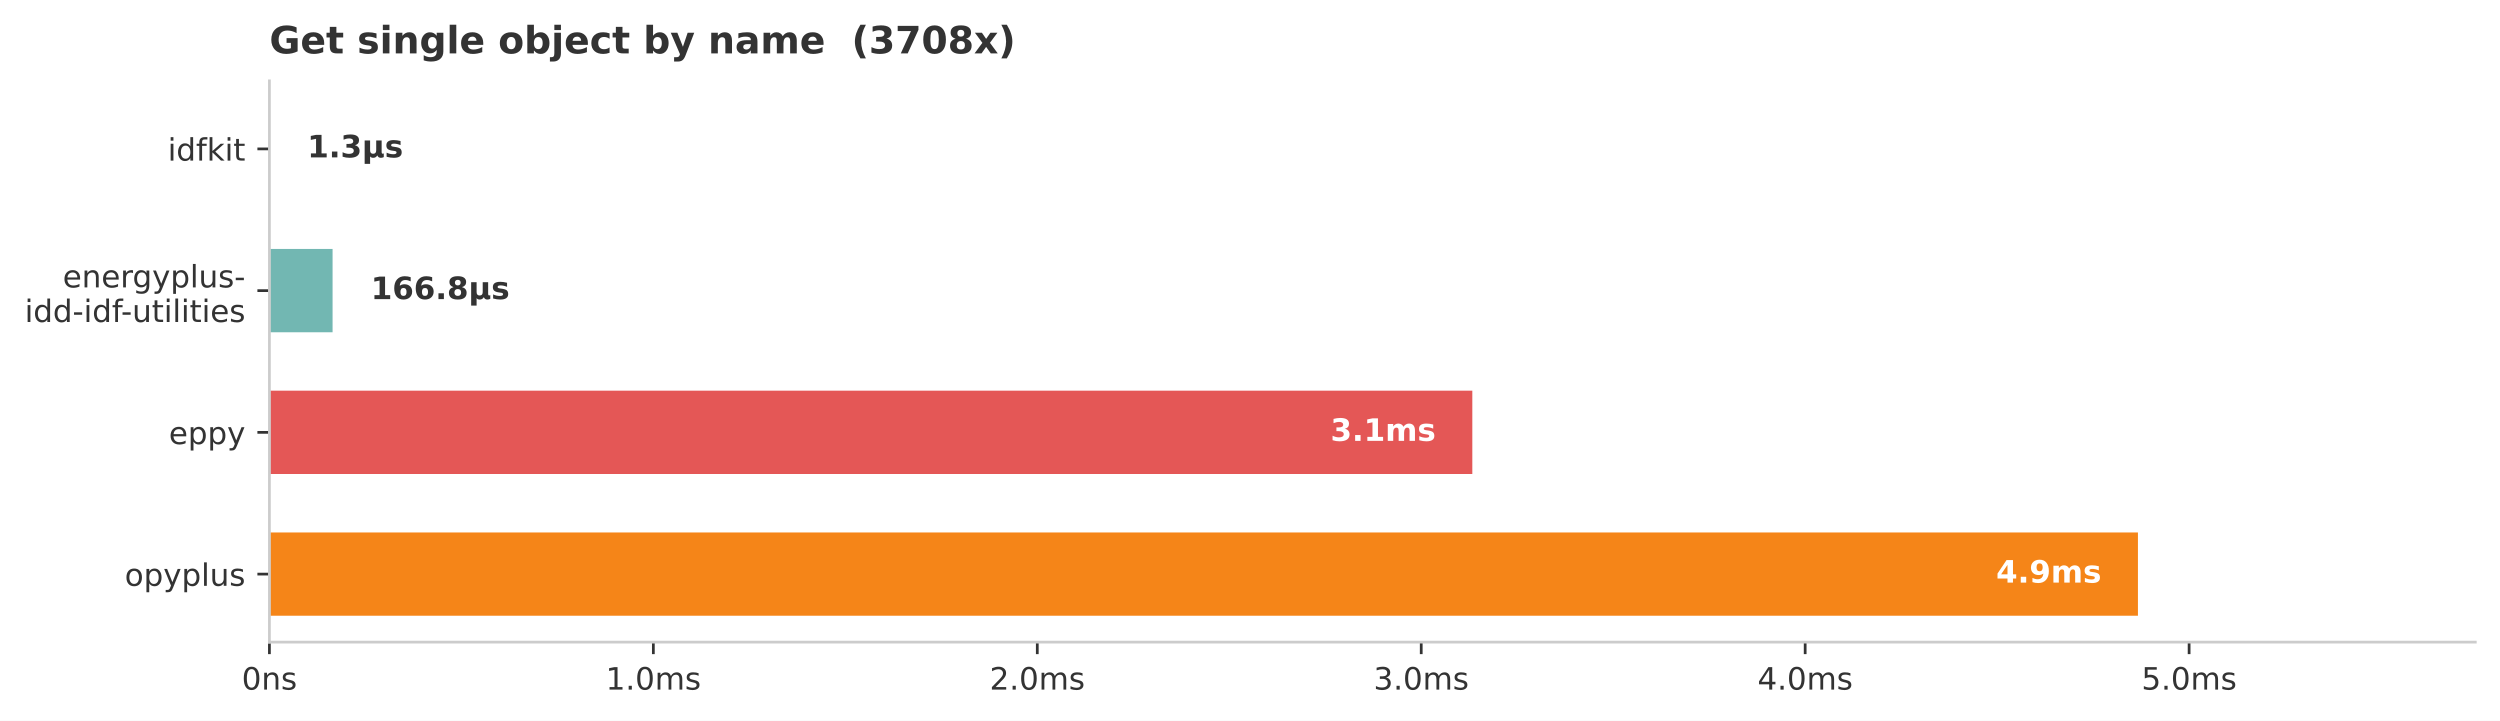
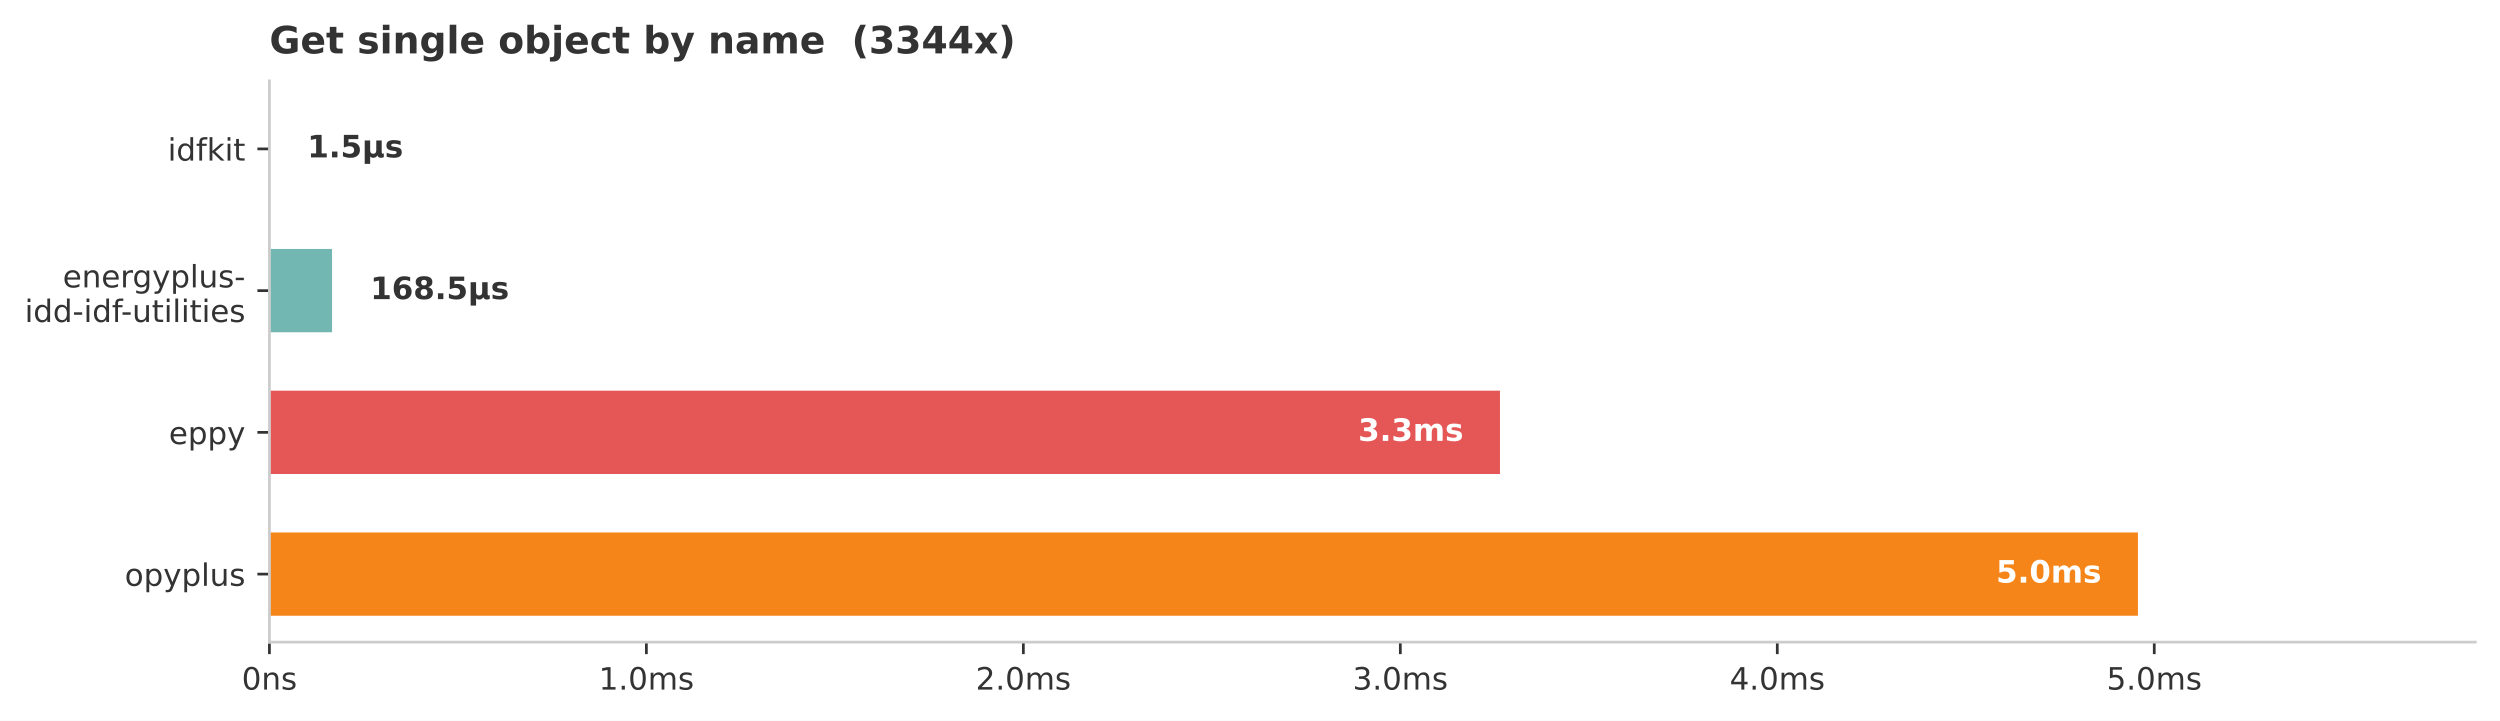
<svg xmlns="http://www.w3.org/2000/svg" xmlns:xlink="http://www.w3.org/1999/xlink" width="728.4pt" height="210pt" viewBox="0 0 728.4 210" version="1.1">
  <defs>
    <style type="text/css">*{stroke-linejoin: round; stroke-linecap: butt}</style>
  </defs>
  <g id="figure_1">
    <g id="patch_1">
      <path d="M 0 210 L 728.4 210 L 728.4 -0 L 0 -0 z " style="fill: #ffffff" />
    </g>
    <g id="axes_1">
      <g id="patch_2">
        <path d="M 78.497 187.089 L 721.2 187.089 L 721.2 23.558 L 78.497 23.558 z " style="fill: #ffffff" />
      </g>
      <g id="patch_3">
-         <path d="M 78.497 30.992 L 78.643 30.992 L 78.643 55.769 L 78.497 55.769 z " clip-path="url(#p6bf62dc56f)" style="fill: #4c78a8; stroke: #ffffff; stroke-width: 0.5; stroke-linejoin: miter" />
+         <path d="M 78.497 30.992 L 78.659 30.992 L 78.659 55.769 L 78.497 55.769 z " clip-path="url(#p25263b9685)" style="fill: #4c78a8; stroke: #ffffff; stroke-width: 0.5; stroke-linejoin: miter" />
      </g>
      <g id="patch_4">
-         <path d="M 78.497 72.287 L 97.15 72.287 L 97.15 97.065 L 78.497 97.065 z " clip-path="url(#p6bf62dc56f)" style="fill: #72b7b2; stroke: #ffffff; stroke-width: 0.5; stroke-linejoin: miter" />
+         <path d="M 78.497 72.287 L 96.998 72.287 L 96.998 97.065 L 78.497 97.065 z " clip-path="url(#p25263b9685)" style="fill: #72b7b2; stroke: #ffffff; stroke-width: 0.5; stroke-linejoin: miter" />
      </g>
      <g id="patch_5">
-         <path d="M 78.497 113.583 L 429.224 113.583 L 429.224 138.36 L 78.497 138.36 z " clip-path="url(#p6bf62dc56f)" style="fill: #e45756; stroke: #ffffff; stroke-width: 0.5; stroke-linejoin: miter" />
+         <path d="M 78.497 113.583 L 437.286 113.583 L 437.286 138.36 L 78.497 138.36 z " clip-path="url(#p25263b9685)" style="fill: #e45756; stroke: #ffffff; stroke-width: 0.5; stroke-linejoin: miter" />
      </g>
      <g id="patch_6">
-         <path d="M 78.497 154.879 L 623.16 154.879 L 623.16 179.656 L 78.497 179.656 z " clip-path="url(#p6bf62dc56f)" style="fill: #f58518; stroke: #ffffff; stroke-width: 0.5; stroke-linejoin: miter" />
+         <path d="M 78.497 154.879 L 623.16 154.879 L 623.16 179.656 L 78.497 179.656 z " clip-path="url(#p25263b9685)" style="fill: #f58518; stroke: #ffffff; stroke-width: 0.5; stroke-linejoin: miter" />
      </g>
      <g id="matplotlib.axis_1">
        <g id="xtick_1">
          <g id="line2d_1">
            <defs>
-               <path id="me1932e61db" d="M 0 0 L 0 3.5 " style="stroke: #333333; stroke-width: 0.8" />
+               <path id="mfba25782dc" d="M 0 0 L 0 3.5 " style="stroke: #333333; stroke-width: 0.8" />
            </defs>
            <g>
-               <use xlink:href="#me1932e61db" x="78.497" y="187.089" style="fill: #333333; stroke: #333333; stroke-width: 0.8" />
+               <use xlink:href="#mfba25782dc" x="78.497" y="187.089" style="fill: #333333; stroke: #333333; stroke-width: 0.8" />
            </g>
          </g>
          <g id="text_1">
            <g style="fill: #333333" transform="translate(70.43734 200.9278) scale(0.09 -0.09)">
              <defs>
                <path id="DejaVuSans-30" d="M 2034 4250 Q 1547 4250 1301 3770 Q 1056 3291 1056 2328 Q 1056 1369 1301 889 Q 1547 409 2034 409 Q 2525 409 2770 889 Q 3016 1369 3016 2328 Q 3016 3291 2770 3770 Q 2525 4250 2034 4250 z M 2034 4750 Q 2819 4750 3233 4129 Q 3647 3509 3647 2328 Q 3647 1150 3233 529 Q 2819 -91 2034 -91 Q 1250 -91 836 529 Q 422 1150 422 2328 Q 422 3509 836 4129 Q 1250 4750 2034 4750 z " transform="scale(0.015625)" />
                <path id="DejaVuSans-6e" d="M 3513 2113 L 3513 0 L 2938 0 L 2938 2094 Q 2938 2591 2744 2837 Q 2550 3084 2163 3084 Q 1697 3084 1428 2787 Q 1159 2491 1159 1978 L 1159 0 L 581 0 L 581 3500 L 1159 3500 L 1159 2956 Q 1366 3272 1645 3428 Q 1925 3584 2291 3584 Q 2894 3584 3203 3211 Q 3513 2838 3513 2113 z " transform="scale(0.015625)" />
                <path id="DejaVuSans-73" d="M 2834 3397 L 2834 2853 Q 2591 2978 2328 3040 Q 2066 3103 1784 3103 Q 1356 3103 1142 2972 Q 928 2841 928 2578 Q 928 2378 1081 2264 Q 1234 2150 1697 2047 L 1894 2003 Q 2506 1872 2764 1633 Q 3022 1394 3022 966 Q 3022 478 2636 193 Q 2250 -91 1575 -91 Q 1294 -91 989 -36 Q 684 19 347 128 L 347 722 Q 666 556 975 473 Q 1284 391 1588 391 Q 1994 391 2212 530 Q 2431 669 2431 922 Q 2431 1156 2273 1281 Q 2116 1406 1581 1522 L 1381 1569 Q 847 1681 609 1914 Q 372 2147 372 2553 Q 372 3047 722 3315 Q 1072 3584 1716 3584 Q 2034 3584 2315 3537 Q 2597 3491 2834 3397 z " transform="scale(0.015625)" />
              </defs>
              <use xlink:href="#DejaVuSans-30" />
              <use xlink:href="#DejaVuSans-6e" transform="translate(63.62305 0)" />
              <use xlink:href="#DejaVuSans-73" transform="translate(127.002 0)" />
            </g>
          </g>
        </g>
        <g id="xtick_2">
          <g id="line2d_2">
            <g>
-               <use xlink:href="#me1932e61db" x="190.361" y="187.089" style="fill: #333333; stroke: #333333; stroke-width: 0.8" />
+               <use xlink:href="#mfba25782dc" x="188.33" y="187.089" style="fill: #333333; stroke: #333333; stroke-width: 0.8" />
            </g>
          </g>
          <g id="text_2">
-             <g style="fill: #333333" transform="translate(176.477 200.9278) scale(0.09 -0.09)">
+             <g style="fill: #333333" transform="translate(174.4464 200.9278) scale(0.09 -0.09)">
              <defs>
                <path id="DejaVuSans-31" d="M 794 531 L 1825 531 L 1825 4091 L 703 3866 L 703 4441 L 1819 4666 L 2450 4666 L 2450 531 L 3481 531 L 3481 0 L 794 0 L 794 531 z " transform="scale(0.015625)" />
                <path id="DejaVuSans-2e" d="M 684 794 L 1344 794 L 1344 0 L 684 0 L 684 794 z " transform="scale(0.015625)" />
                <path id="DejaVuSans-6d" d="M 3328 2828 Q 3544 3216 3844 3400 Q 4144 3584 4550 3584 Q 5097 3584 5394 3201 Q 5691 2819 5691 2113 L 5691 0 L 5113 0 L 5113 2094 Q 5113 2597 4934 2840 Q 4756 3084 4391 3084 Q 3944 3084 3684 2787 Q 3425 2491 3425 1978 L 3425 0 L 2847 0 L 2847 2094 Q 2847 2600 2669 2842 Q 2491 3084 2119 3084 Q 1678 3084 1418 2786 Q 1159 2488 1159 1978 L 1159 0 L 581 0 L 581 3500 L 1159 3500 L 1159 2956 Q 1356 3278 1631 3431 Q 1906 3584 2284 3584 Q 2666 3584 2933 3390 Q 3200 3197 3328 2828 z " transform="scale(0.015625)" />
              </defs>
              <use xlink:href="#DejaVuSans-31" />
              <use xlink:href="#DejaVuSans-2e" transform="translate(63.62305 0)" />
              <use xlink:href="#DejaVuSans-30" transform="translate(95.41016 0)" />
              <use xlink:href="#DejaVuSans-6d" transform="translate(159.0332 0)" />
              <use xlink:href="#DejaVuSans-73" transform="translate(256.4453 0)" />
            </g>
          </g>
        </g>
        <g id="xtick_3">
          <g id="line2d_3">
            <g>
-               <use xlink:href="#me1932e61db" x="302.225" y="187.089" style="fill: #333333; stroke: #333333; stroke-width: 0.8" />
+               <use xlink:href="#mfba25782dc" x="298.164" y="187.089" style="fill: #333333; stroke: #333333; stroke-width: 0.8" />
            </g>
          </g>
          <g id="text_3">
-             <g style="fill: #333333" transform="translate(288.3413 200.9278) scale(0.09 -0.09)">
+             <g style="fill: #333333" transform="translate(284.2801 200.9278) scale(0.09 -0.09)">
              <defs>
                <path id="DejaVuSans-32" d="M 1228 531 L 3431 531 L 3431 0 L 469 0 L 469 531 Q 828 903 1448 1529 Q 2069 2156 2228 2338 Q 2531 2678 2651 2914 Q 2772 3150 2772 3378 Q 2772 3750 2511 3984 Q 2250 4219 1831 4219 Q 1534 4219 1204 4116 Q 875 4013 500 3803 L 500 4441 Q 881 4594 1212 4672 Q 1544 4750 1819 4750 Q 2544 4750 2975 4387 Q 3406 4025 3406 3419 Q 3406 3131 3298 2873 Q 3191 2616 2906 2266 Q 2828 2175 2409 1742 Q 1991 1309 1228 531 z " transform="scale(0.015625)" />
              </defs>
              <use xlink:href="#DejaVuSans-32" />
              <use xlink:href="#DejaVuSans-2e" transform="translate(63.62305 0)" />
              <use xlink:href="#DejaVuSans-30" transform="translate(95.41016 0)" />
              <use xlink:href="#DejaVuSans-6d" transform="translate(159.0332 0)" />
              <use xlink:href="#DejaVuSans-73" transform="translate(256.4453 0)" />
            </g>
          </g>
        </g>
        <g id="xtick_4">
          <g id="line2d_4">
            <g>
-               <use xlink:href="#me1932e61db" x="414.089" y="187.089" style="fill: #333333; stroke: #333333; stroke-width: 0.8" />
+               <use xlink:href="#mfba25782dc" x="407.998" y="187.089" style="fill: #333333; stroke: #333333; stroke-width: 0.8" />
            </g>
          </g>
          <g id="text_4">
-             <g style="fill: #333333" transform="translate(400.2056 200.9278) scale(0.09 -0.09)">
+             <g style="fill: #333333" transform="translate(394.1138 200.9278) scale(0.09 -0.09)">
              <defs>
                <path id="DejaVuSans-33" d="M 2597 2516 Q 3050 2419 3304 2112 Q 3559 1806 3559 1356 Q 3559 666 3084 287 Q 2609 -91 1734 -91 Q 1441 -91 1130 -33 Q 819 25 488 141 L 488 750 Q 750 597 1062 519 Q 1375 441 1716 441 Q 2309 441 2620 675 Q 2931 909 2931 1356 Q 2931 1769 2642 2001 Q 2353 2234 1838 2234 L 1294 2234 L 1294 2753 L 1863 2753 Q 2328 2753 2575 2939 Q 2822 3125 2822 3475 Q 2822 3834 2567 4026 Q 2313 4219 1838 4219 Q 1578 4219 1281 4162 Q 984 4106 628 3988 L 628 4550 Q 988 4650 1302 4700 Q 1616 4750 1894 4750 Q 2613 4750 3031 4423 Q 3450 4097 3450 3541 Q 3450 3153 3228 2886 Q 3006 2619 2597 2516 z " transform="scale(0.015625)" />
              </defs>
              <use xlink:href="#DejaVuSans-33" />
              <use xlink:href="#DejaVuSans-2e" transform="translate(63.62305 0)" />
              <use xlink:href="#DejaVuSans-30" transform="translate(95.41016 0)" />
              <use xlink:href="#DejaVuSans-6d" transform="translate(159.0332 0)" />
              <use xlink:href="#DejaVuSans-73" transform="translate(256.4453 0)" />
            </g>
          </g>
        </g>
        <g id="xtick_5">
          <g id="line2d_5">
            <g>
-               <use xlink:href="#me1932e61db" x="525.954" y="187.089" style="fill: #333333; stroke: #333333; stroke-width: 0.8" />
+               <use xlink:href="#mfba25782dc" x="517.831" y="187.089" style="fill: #333333; stroke: #333333; stroke-width: 0.8" />
            </g>
          </g>
          <g id="text_5">
-             <g style="fill: #333333" transform="translate(512.0699 200.9278) scale(0.09 -0.09)">
+             <g style="fill: #333333" transform="translate(503.9475 200.9278) scale(0.09 -0.09)">
              <defs>
                <path id="DejaVuSans-34" d="M 2419 4116 L 825 1625 L 2419 1625 L 2419 4116 z M 2253 4666 L 3047 4666 L 3047 1625 L 3713 1625 L 3713 1100 L 3047 1100 L 3047 0 L 2419 0 L 2419 1100 L 313 1100 L 313 1709 L 2253 4666 z " transform="scale(0.015625)" />
              </defs>
              <use xlink:href="#DejaVuSans-34" />
              <use xlink:href="#DejaVuSans-2e" transform="translate(63.62305 0)" />
              <use xlink:href="#DejaVuSans-30" transform="translate(95.41016 0)" />
              <use xlink:href="#DejaVuSans-6d" transform="translate(159.0332 0)" />
              <use xlink:href="#DejaVuSans-73" transform="translate(256.4453 0)" />
            </g>
          </g>
        </g>
        <g id="xtick_6">
          <g id="line2d_6">
            <g>
-               <use xlink:href="#me1932e61db" x="637.818" y="187.089" style="fill: #333333; stroke: #333333; stroke-width: 0.8" />
+               <use xlink:href="#mfba25782dc" x="627.665" y="187.089" style="fill: #333333; stroke: #333333; stroke-width: 0.8" />
            </g>
          </g>
          <g id="text_6">
-             <g style="fill: #333333" transform="translate(623.9342 200.9278) scale(0.09 -0.09)">
+             <g style="fill: #333333" transform="translate(613.7812 200.9278) scale(0.09 -0.09)">
              <defs>
                <path id="DejaVuSans-35" d="M 691 4666 L 3169 4666 L 3169 4134 L 1269 4134 L 1269 2991 Q 1406 3038 1543 3061 Q 1681 3084 1819 3084 Q 2600 3084 3056 2656 Q 3513 2228 3513 1497 Q 3513 744 3044 326 Q 2575 -91 1722 -91 Q 1428 -91 1123 -41 Q 819 9 494 109 L 494 744 Q 775 591 1075 516 Q 1375 441 1709 441 Q 2250 441 2565 725 Q 2881 1009 2881 1497 Q 2881 1984 2565 2268 Q 2250 2553 1709 2553 Q 1456 2553 1204 2497 Q 953 2441 691 2322 L 691 4666 z " transform="scale(0.015625)" />
              </defs>
              <use xlink:href="#DejaVuSans-35" />
              <use xlink:href="#DejaVuSans-2e" transform="translate(63.62305 0)" />
              <use xlink:href="#DejaVuSans-30" transform="translate(95.41016 0)" />
              <use xlink:href="#DejaVuSans-6d" transform="translate(159.0332 0)" />
              <use xlink:href="#DejaVuSans-73" transform="translate(256.4453 0)" />
            </g>
          </g>
        </g>
      </g>
      <g id="matplotlib.axis_2">
        <g id="ytick_1">
          <g id="line2d_7">
            <defs>
-               <path id="m9a90d2bda2" d="M 0 0 L -3.5 0 " style="stroke: #333333; stroke-width: 0.8" />
+               <path id="m3bbd1dcfa8" d="M 0 0 L -3.5 0 " style="stroke: #333333; stroke-width: 0.8" />
            </defs>
            <g>
-               <use xlink:href="#m9a90d2bda2" x="78.497" y="43.38" style="fill: #333333; stroke: #333333; stroke-width: 0.8" />
+               <use xlink:href="#m3bbd1dcfa8" x="78.497" y="43.38" style="fill: #333333; stroke: #333333; stroke-width: 0.8" />
            </g>
          </g>
          <g id="text_7">
            <g style="fill: #333333" transform="translate(48.87422 46.79951) scale(0.09 -0.09)">
              <defs>
                <path id="DejaVuSans-69" d="M 603 3500 L 1178 3500 L 1178 0 L 603 0 L 603 3500 z M 603 4863 L 1178 4863 L 1178 4134 L 603 4134 L 603 4863 z " transform="scale(0.015625)" />
                <path id="DejaVuSans-64" d="M 2906 2969 L 2906 4863 L 3481 4863 L 3481 0 L 2906 0 L 2906 525 Q 2725 213 2448 61 Q 2172 -91 1784 -91 Q 1150 -91 751 415 Q 353 922 353 1747 Q 353 2572 751 3078 Q 1150 3584 1784 3584 Q 2172 3584 2448 3432 Q 2725 3281 2906 2969 z M 947 1747 Q 947 1113 1208 752 Q 1469 391 1925 391 Q 2381 391 2643 752 Q 2906 1113 2906 1747 Q 2906 2381 2643 2742 Q 2381 3103 1925 3103 Q 1469 3103 1208 2742 Q 947 2381 947 1747 z " transform="scale(0.015625)" />
                <path id="DejaVuSans-66" d="M 2375 4863 L 2375 4384 L 1825 4384 Q 1516 4384 1395 4259 Q 1275 4134 1275 3809 L 1275 3500 L 2222 3500 L 2222 3053 L 1275 3053 L 1275 0 L 697 0 L 697 3053 L 147 3053 L 147 3500 L 697 3500 L 697 3744 Q 697 4328 969 4595 Q 1241 4863 1831 4863 L 2375 4863 z " transform="scale(0.015625)" />
                <path id="DejaVuSans-6b" d="M 581 4863 L 1159 4863 L 1159 1991 L 2875 3500 L 3609 3500 L 1753 1863 L 3688 0 L 2938 0 L 1159 1709 L 1159 0 L 581 0 L 581 4863 z " transform="scale(0.015625)" />
                <path id="DejaVuSans-74" d="M 1172 4494 L 1172 3500 L 2356 3500 L 2356 3053 L 1172 3053 L 1172 1153 Q 1172 725 1289 603 Q 1406 481 1766 481 L 2356 481 L 2356 0 L 1766 0 Q 1100 0 847 248 Q 594 497 594 1153 L 594 3053 L 172 3053 L 172 3500 L 594 3500 L 594 4494 L 1172 4494 z " transform="scale(0.015625)" />
              </defs>
              <use xlink:href="#DejaVuSans-69" />
              <use xlink:href="#DejaVuSans-64" transform="translate(27.7832 0)" />
              <use xlink:href="#DejaVuSans-66" transform="translate(91.25977 0)" />
              <use xlink:href="#DejaVuSans-6b" transform="translate(126.4648 0)" />
              <use xlink:href="#DejaVuSans-69" transform="translate(184.375 0)" />
              <use xlink:href="#DejaVuSans-74" transform="translate(212.1582 0)" />
            </g>
          </g>
        </g>
        <g id="ytick_2">
          <g id="line2d_8">
            <g>
-               <use xlink:href="#m9a90d2bda2" x="78.497" y="84.676" style="fill: #333333; stroke: #333333; stroke-width: 0.8" />
+               <use xlink:href="#m3bbd1dcfa8" x="78.497" y="84.676" style="fill: #333333; stroke: #333333; stroke-width: 0.8" />
            </g>
          </g>
          <g id="text_8">
            <g style="fill: #333333" transform="translate(18.28125 83.74004) scale(0.09 -0.09)">
              <defs>
                <path id="DejaVuSans-65" d="M 3597 1894 L 3597 1613 L 953 1613 Q 991 1019 1311 708 Q 1631 397 2203 397 Q 2534 397 2845 478 Q 3156 559 3463 722 L 3463 178 Q 3153 47 2828 -22 Q 2503 -91 2169 -91 Q 1331 -91 842 396 Q 353 884 353 1716 Q 353 2575 817 3079 Q 1281 3584 2069 3584 Q 2775 3584 3186 3129 Q 3597 2675 3597 1894 z M 3022 2063 Q 3016 2534 2758 2815 Q 2500 3097 2075 3097 Q 1594 3097 1305 2825 Q 1016 2553 972 2059 L 3022 2063 z " transform="scale(0.015625)" />
                <path id="DejaVuSans-72" d="M 2631 2963 Q 2534 3019 2420 3045 Q 2306 3072 2169 3072 Q 1681 3072 1420 2755 Q 1159 2438 1159 1844 L 1159 0 L 581 0 L 581 3500 L 1159 3500 L 1159 2956 Q 1341 3275 1631 3429 Q 1922 3584 2338 3584 Q 2397 3584 2469 3576 Q 2541 3569 2628 3553 L 2631 2963 z " transform="scale(0.015625)" />
                <path id="DejaVuSans-67" d="M 2906 1791 Q 2906 2416 2648 2759 Q 2391 3103 1925 3103 Q 1463 3103 1205 2759 Q 947 2416 947 1791 Q 947 1169 1205 825 Q 1463 481 1925 481 Q 2391 481 2648 825 Q 2906 1169 2906 1791 z M 3481 434 Q 3481 -459 3084 -895 Q 2688 -1331 1869 -1331 Q 1566 -1331 1297 -1286 Q 1028 -1241 775 -1147 L 775 -588 Q 1028 -725 1275 -790 Q 1522 -856 1778 -856 Q 2344 -856 2625 -561 Q 2906 -266 2906 331 L 2906 616 Q 2728 306 2450 153 Q 2172 0 1784 0 Q 1141 0 747 490 Q 353 981 353 1791 Q 353 2603 747 3093 Q 1141 3584 1784 3584 Q 2172 3584 2450 3431 Q 2728 3278 2906 2969 L 2906 3500 L 3481 3500 L 3481 434 z " transform="scale(0.015625)" />
                <path id="DejaVuSans-79" d="M 2059 -325 Q 1816 -950 1584 -1140 Q 1353 -1331 966 -1331 L 506 -1331 L 506 -850 L 844 -850 Q 1081 -850 1212 -737 Q 1344 -625 1503 -206 L 1606 56 L 191 3500 L 800 3500 L 1894 763 L 2988 3500 L 3597 3500 L 2059 -325 z " transform="scale(0.015625)" />
                <path id="DejaVuSans-70" d="M 1159 525 L 1159 -1331 L 581 -1331 L 581 3500 L 1159 3500 L 1159 2969 Q 1341 3281 1617 3432 Q 1894 3584 2278 3584 Q 2916 3584 3314 3078 Q 3713 2572 3713 1747 Q 3713 922 3314 415 Q 2916 -91 2278 -91 Q 1894 -91 1617 61 Q 1341 213 1159 525 z M 3116 1747 Q 3116 2381 2855 2742 Q 2594 3103 2138 3103 Q 1681 3103 1420 2742 Q 1159 2381 1159 1747 Q 1159 1113 1420 752 Q 1681 391 2138 391 Q 2594 391 2855 752 Q 3116 1113 3116 1747 z " transform="scale(0.015625)" />
                <path id="DejaVuSans-6c" d="M 603 4863 L 1178 4863 L 1178 0 L 603 0 L 603 4863 z " transform="scale(0.015625)" />
                <path id="DejaVuSans-75" d="M 544 1381 L 544 3500 L 1119 3500 L 1119 1403 Q 1119 906 1312 657 Q 1506 409 1894 409 Q 2359 409 2629 706 Q 2900 1003 2900 1516 L 2900 3500 L 3475 3500 L 3475 0 L 2900 0 L 2900 538 Q 2691 219 2414 64 Q 2138 -91 1772 -91 Q 1169 -91 856 284 Q 544 659 544 1381 z M 1991 3584 L 1991 3584 z " transform="scale(0.015625)" />
                <path id="DejaVuSans-2d" d="M 313 2009 L 1997 2009 L 1997 1497 L 313 1497 L 313 2009 z " transform="scale(0.015625)" />
              </defs>
              <use xlink:href="#DejaVuSans-65" />
              <use xlink:href="#DejaVuSans-6e" transform="translate(61.52344 0)" />
              <use xlink:href="#DejaVuSans-65" transform="translate(124.9023 0)" />
              <use xlink:href="#DejaVuSans-72" transform="translate(186.4258 0)" />
              <use xlink:href="#DejaVuSans-67" transform="translate(225.7891 0)" />
              <use xlink:href="#DejaVuSans-79" transform="translate(289.2656 0)" />
              <use xlink:href="#DejaVuSans-70" transform="translate(348.4453 0)" />
              <use xlink:href="#DejaVuSans-6c" transform="translate(411.9219 0)" />
              <use xlink:href="#DejaVuSans-75" transform="translate(439.7051 0)" />
              <use xlink:href="#DejaVuSans-73" transform="translate(503.084 0)" />
              <use xlink:href="#DejaVuSans-2d" transform="translate(555.1836 0)" />
            </g>
            <g style="fill: #333333" transform="translate(7.2 93.81807) scale(0.09 -0.09)">
              <use xlink:href="#DejaVuSans-69" />
              <use xlink:href="#DejaVuSans-64" transform="translate(27.7832 0)" />
              <use xlink:href="#DejaVuSans-64" transform="translate(91.25977 0)" />
              <use xlink:href="#DejaVuSans-2d" transform="translate(154.7363 0)" />
              <use xlink:href="#DejaVuSans-69" transform="translate(190.8203 0)" />
              <use xlink:href="#DejaVuSans-64" transform="translate(218.6035 0)" />
              <use xlink:href="#DejaVuSans-66" transform="translate(282.0801 0)" />
              <use xlink:href="#DejaVuSans-2d" transform="translate(311.7852 0)" />
              <use xlink:href="#DejaVuSans-75" transform="translate(347.8691 0)" />
              <use xlink:href="#DejaVuSans-74" transform="translate(411.248 0)" />
              <use xlink:href="#DejaVuSans-69" transform="translate(450.457 0)" />
              <use xlink:href="#DejaVuSans-6c" transform="translate(478.2402 0)" />
              <use xlink:href="#DejaVuSans-69" transform="translate(506.0234 0)" />
              <use xlink:href="#DejaVuSans-74" transform="translate(533.8066 0)" />
              <use xlink:href="#DejaVuSans-69" transform="translate(573.0156 0)" />
              <use xlink:href="#DejaVuSans-65" transform="translate(600.7988 0)" />
              <use xlink:href="#DejaVuSans-73" transform="translate(662.3223 0)" />
            </g>
          </g>
        </g>
        <g id="ytick_3">
          <g id="line2d_9">
            <g>
-               <use xlink:href="#m9a90d2bda2" x="78.497" y="125.972" style="fill: #333333; stroke: #333333; stroke-width: 0.8" />
+               <use xlink:href="#m3bbd1dcfa8" x="78.497" y="125.972" style="fill: #333333; stroke: #333333; stroke-width: 0.8" />
            </g>
          </g>
          <g id="text_9">
            <g style="fill: #333333" transform="translate(49.20469 129.3909) scale(0.09 -0.09)">
              <use xlink:href="#DejaVuSans-65" />
              <use xlink:href="#DejaVuSans-70" transform="translate(61.52344 0)" />
              <use xlink:href="#DejaVuSans-70" transform="translate(125 0)" />
              <use xlink:href="#DejaVuSans-79" transform="translate(188.4766 0)" />
            </g>
          </g>
        </g>
        <g id="ytick_4">
          <g id="line2d_10">
            <g>
-               <use xlink:href="#m9a90d2bda2" x="78.497" y="167.267" style="fill: #333333; stroke: #333333; stroke-width: 0.8" />
+               <use xlink:href="#m3bbd1dcfa8" x="78.497" y="167.267" style="fill: #333333; stroke: #333333; stroke-width: 0.8" />
            </g>
          </g>
          <g id="text_10">
            <g style="fill: #333333" transform="translate(36.34313 170.6866) scale(0.09 -0.09)">
              <defs>
                <path id="DejaVuSans-6f" d="M 1959 3097 Q 1497 3097 1228 2736 Q 959 2375 959 1747 Q 959 1119 1226 758 Q 1494 397 1959 397 Q 2419 397 2687 759 Q 2956 1122 2956 1747 Q 2956 2369 2687 2733 Q 2419 3097 1959 3097 z M 1959 3584 Q 2709 3584 3137 3096 Q 3566 2609 3566 1747 Q 3566 888 3137 398 Q 2709 -91 1959 -91 Q 1206 -91 779 398 Q 353 888 353 1747 Q 353 2609 779 3096 Q 1206 3584 1959 3584 z " transform="scale(0.015625)" />
              </defs>
              <use xlink:href="#DejaVuSans-6f" />
              <use xlink:href="#DejaVuSans-70" transform="translate(61.18164 0)" />
              <use xlink:href="#DejaVuSans-79" transform="translate(124.6582 0)" />
              <use xlink:href="#DejaVuSans-70" transform="translate(183.8379 0)" />
              <use xlink:href="#DejaVuSans-6c" transform="translate(247.3145 0)" />
              <use xlink:href="#DejaVuSans-75" transform="translate(275.0977 0)" />
              <use xlink:href="#DejaVuSans-73" transform="translate(338.4766 0)" />
            </g>
          </g>
        </g>
      </g>
      <g id="patch_7">
        <path d="M 78.497 187.089 L 78.497 23.558 " style="fill: none; stroke: #cccccc; stroke-width: 0.8; stroke-linejoin: miter; stroke-linecap: square" />
      </g>
      <g id="patch_8">
        <path d="M 78.497 187.089 L 721.2 187.089 " style="fill: none; stroke: #cccccc; stroke-width: 0.8; stroke-linejoin: miter; stroke-linecap: square" />
      </g>
      <g id="text_11">
-         <g style="fill: #333333" transform="translate(89.53671 45.85381) scale(0.09 -0.09)">
+         <g style="fill: #333333" transform="translate(89.55272 45.85381) scale(0.09 -0.09)">
          <defs>
            <path id="DejaVuSans-Bold-31" d="M 750 831 L 1813 831 L 1813 3847 L 722 3622 L 722 4441 L 1806 4666 L 2950 4666 L 2950 831 L 4013 831 L 4013 0 L 750 0 L 750 831 z " transform="scale(0.015625)" />
            <path id="DejaVuSans-Bold-2e" d="M 653 1209 L 1778 1209 L 1778 0 L 653 0 L 653 1209 z " transform="scale(0.015625)" />
-             <path id="DejaVuSans-Bold-33" d="M 2981 2516 Q 3453 2394 3698 2092 Q 3944 1791 3944 1325 Q 3944 631 3412 270 Q 2881 -91 1863 -91 Q 1503 -91 1142 -33 Q 781 25 428 141 L 428 1069 Q 766 900 1098 814 Q 1431 728 1753 728 Q 2231 728 2486 893 Q 2741 1059 2741 1369 Q 2741 1688 2480 1852 Q 2219 2016 1709 2016 L 1228 2016 L 1228 2791 L 1734 2791 Q 2188 2791 2409 2933 Q 2631 3075 2631 3366 Q 2631 3634 2415 3781 Q 2200 3928 1806 3928 Q 1516 3928 1219 3862 Q 922 3797 628 3669 L 628 4550 Q 984 4650 1334 4700 Q 1684 4750 2022 4750 Q 2931 4750 3382 4451 Q 3834 4153 3834 3553 Q 3834 3144 3618 2883 Q 3403 2622 2981 2516 z " transform="scale(0.015625)" />
+             <path id="DejaVuSans-Bold-35" d="M 678 4666 L 3669 4666 L 3669 3781 L 1638 3781 L 1638 3059 Q 1775 3097 1914 3117 Q 2053 3138 2203 3138 Q 3056 3138 3531 2711 Q 4006 2284 4006 1522 Q 4006 766 3489 337 Q 2972 -91 2053 -91 Q 1656 -91 1267 -14 Q 878 63 494 219 L 494 1166 Q 875 947 1217 837 Q 1559 728 1863 728 Q 2300 728 2551 942 Q 2803 1156 2803 1522 Q 2803 1891 2551 2103 Q 2300 2316 1863 2316 Q 1603 2316 1309 2248 Q 1016 2181 678 2041 L 678 4666 z " transform="scale(0.015625)" />
            <path id="DejaVuSans-Bold-b5" d="M 544 -1338 L 544 3500 L 1672 3500 L 1672 1466 Q 1672 1103 1828 926 Q 1984 750 2303 750 Q 2625 750 2781 926 Q 2938 1103 2938 1466 L 2938 3500 L 4063 3500 L 4063 1159 Q 4063 938 4114 850 Q 4166 763 4288 763 Q 4344 763 4395 778 Q 4447 794 4506 831 L 4506 50 Q 4341 -22 4195 -56 Q 4050 -91 3909 -91 Q 3631 -91 3454 26 Q 3278 144 3169 403 Q 3022 156 2811 32 Q 2600 -91 2322 -91 Q 2091 -91 1928 -17 Q 1766 56 1672 206 L 1672 -1338 L 544 -1338 z " transform="scale(0.015625)" />
            <path id="DejaVuSans-Bold-73" d="M 3272 3391 L 3272 2541 Q 2913 2691 2578 2766 Q 2244 2841 1947 2841 Q 1628 2841 1473 2761 Q 1319 2681 1319 2516 Q 1319 2381 1436 2309 Q 1553 2238 1856 2203 L 2053 2175 Q 2913 2066 3209 1816 Q 3506 1566 3506 1031 Q 3506 472 3093 190 Q 2681 -91 1863 -91 Q 1516 -91 1145 -36 Q 775 19 384 128 L 384 978 Q 719 816 1070 734 Q 1422 653 1784 653 Q 2113 653 2278 743 Q 2444 834 2444 1013 Q 2444 1163 2330 1236 Q 2216 1309 1875 1350 L 1678 1375 Q 931 1469 631 1722 Q 331 1975 331 2491 Q 331 3047 712 3315 Q 1094 3584 1881 3584 Q 2191 3584 2531 3537 Q 2872 3491 3272 3391 z " transform="scale(0.015625)" />
          </defs>
          <use xlink:href="#DejaVuSans-Bold-31" />
          <use xlink:href="#DejaVuSans-Bold-2e" transform="translate(69.58008 0)" />
-           <use xlink:href="#DejaVuSans-Bold-33" transform="translate(107.5684 0)" />
+           <use xlink:href="#DejaVuSans-Bold-35" transform="translate(107.5684 0)" />
          <use xlink:href="#DejaVuSans-Bold-b5" transform="translate(177.1484 0)" />
          <use xlink:href="#DejaVuSans-Bold-73" transform="translate(250.7324 0)" />
        </g>
      </g>
      <g id="text_12">
-         <g style="fill: #333333" transform="translate(108.0435 87.14949) scale(0.09 -0.09)">
+         <g style="fill: #333333" transform="translate(107.8915 87.14949) scale(0.09 -0.09)">
          <defs>
            <path id="DejaVuSans-Bold-36" d="M 2316 2303 Q 2000 2303 1842 2098 Q 1684 1894 1684 1484 Q 1684 1075 1842 870 Q 2000 666 2316 666 Q 2634 666 2792 870 Q 2950 1075 2950 1484 Q 2950 1894 2792 2098 Q 2634 2303 2316 2303 z M 3803 4544 L 3803 3681 Q 3506 3822 3243 3889 Q 2981 3956 2731 3956 Q 2194 3956 1894 3657 Q 1594 3359 1544 2772 Q 1750 2925 1990 3001 Q 2231 3078 2516 3078 Q 3231 3078 3670 2659 Q 4109 2241 4109 1563 Q 4109 813 3618 361 Q 3128 -91 2303 -91 Q 1394 -91 895 523 Q 397 1138 397 2266 Q 397 3422 980 4083 Q 1563 4744 2578 4744 Q 2900 4744 3203 4694 Q 3506 4644 3803 4544 z " transform="scale(0.015625)" />
            <path id="DejaVuSans-Bold-38" d="M 2228 2088 Q 1891 2088 1709 1903 Q 1528 1719 1528 1375 Q 1528 1031 1709 848 Q 1891 666 2228 666 Q 2563 666 2741 848 Q 2919 1031 2919 1375 Q 2919 1722 2741 1905 Q 2563 2088 2228 2088 z M 1350 2484 Q 925 2613 709 2878 Q 494 3144 494 3541 Q 494 4131 934 4440 Q 1375 4750 2228 4750 Q 3075 4750 3515 4442 Q 3956 4134 3956 3541 Q 3956 3144 3739 2878 Q 3522 2613 3097 2484 Q 3572 2353 3814 2058 Q 4056 1763 4056 1313 Q 4056 619 3595 264 Q 3134 -91 2228 -91 Q 1319 -91 855 264 Q 391 619 391 1313 Q 391 1763 633 2058 Q 875 2353 1350 2484 z M 1631 3419 Q 1631 3141 1786 2991 Q 1941 2841 2228 2841 Q 2509 2841 2662 2991 Q 2816 3141 2816 3419 Q 2816 3697 2662 3845 Q 2509 3994 2228 3994 Q 1941 3994 1786 3844 Q 1631 3694 1631 3419 z " transform="scale(0.015625)" />
          </defs>
          <use xlink:href="#DejaVuSans-Bold-31" />
          <use xlink:href="#DejaVuSans-Bold-36" transform="translate(69.58008 0)" />
-           <use xlink:href="#DejaVuSans-Bold-36" transform="translate(139.1602 0)" />
+           <use xlink:href="#DejaVuSans-Bold-38" transform="translate(139.1602 0)" />
          <use xlink:href="#DejaVuSans-Bold-2e" transform="translate(208.7402 0)" />
-           <use xlink:href="#DejaVuSans-Bold-38" transform="translate(246.7285 0)" />
+           <use xlink:href="#DejaVuSans-Bold-35" transform="translate(246.7285 0)" />
          <use xlink:href="#DejaVuSans-Bold-b5" transform="translate(316.3086 0)" />
          <use xlink:href="#DejaVuSans-Bold-73" transform="translate(389.8926 0)" />
        </g>
      </g>
      <g id="text_13">
-         <g style="fill: #ffffff" transform="translate(387.6538 128.455) scale(0.09 -0.09)">
-           <defs>
+         <g style="fill: #ffffff" transform="translate(395.7149 128.455) scale(0.09 -0.09)">
+           <defs>
+             <path id="DejaVuSans-Bold-33" d="M 2981 2516 Q 3453 2394 3698 2092 Q 3944 1791 3944 1325 Q 3944 631 3412 270 Q 2881 -91 1863 -91 Q 1503 -91 1142 -33 Q 781 25 428 141 L 428 1069 Q 766 900 1098 814 Q 1431 728 1753 728 Q 2231 728 2486 893 Q 2741 1059 2741 1369 Q 2741 1688 2480 1852 Q 2219 2016 1709 2016 L 1228 2016 L 1228 2791 L 1734 2791 Q 2188 2791 2409 2933 Q 2631 3075 2631 3366 Q 2631 3634 2415 3781 Q 2200 3928 1806 3928 Q 1516 3928 1219 3862 Q 922 3797 628 3669 L 628 4550 Q 984 4650 1334 4700 Q 1684 4750 2022 4750 Q 2931 4750 3382 4451 Q 3834 4153 3834 3553 Q 3834 3144 3618 2883 Q 3403 2622 2981 2516 z " transform="scale(0.015625)" />
            <path id="DejaVuSans-Bold-6d" d="M 3781 2919 Q 3994 3244 4286 3414 Q 4578 3584 4928 3584 Q 5531 3584 5847 3212 Q 6163 2841 6163 2131 L 6163 0 L 5038 0 L 5038 1825 Q 5041 1866 5042 1909 Q 5044 1953 5044 2034 Q 5044 2406 4934 2573 Q 4825 2741 4581 2741 Q 4263 2741 4089 2478 Q 3916 2216 3909 1719 L 3909 0 L 2784 0 L 2784 1825 Q 2784 2406 2684 2573 Q 2584 2741 2328 2741 Q 2006 2741 1831 2477 Q 1656 2213 1656 1722 L 1656 0 L 531 0 L 531 3500 L 1656 3500 L 1656 2988 Q 1863 3284 2130 3434 Q 2397 3584 2719 3584 Q 3081 3584 3359 3409 Q 3638 3234 3781 2919 z " transform="scale(0.015625)" />
          </defs>
          <use xlink:href="#DejaVuSans-Bold-33" />
          <use xlink:href="#DejaVuSans-Bold-2e" transform="translate(69.58008 0)" />
-           <use xlink:href="#DejaVuSans-Bold-31" transform="translate(107.5684 0)" />
+           <use xlink:href="#DejaVuSans-Bold-33" transform="translate(107.5684 0)" />
          <use xlink:href="#DejaVuSans-Bold-6d" transform="translate(177.1484 0)" />
          <use xlink:href="#DejaVuSans-Bold-73" transform="translate(281.3477 0)" />
        </g>
      </g>
      <g id="text_14">
        <g style="fill: #ffffff" transform="translate(581.5895 169.7507) scale(0.09 -0.09)">
          <defs>
-             <path id="DejaVuSans-Bold-34" d="M 2356 3675 L 1038 1722 L 2356 1722 L 2356 3675 z M 2156 4666 L 3494 4666 L 3494 1722 L 4159 1722 L 4159 850 L 3494 850 L 3494 0 L 2356 0 L 2356 850 L 288 850 L 288 1881 L 2156 4666 z " transform="scale(0.015625)" />
-             <path id="DejaVuSans-Bold-39" d="M 641 103 L 641 966 Q 928 831 1190 764 Q 1453 697 1709 697 Q 2247 697 2547 995 Q 2847 1294 2900 1881 Q 2688 1725 2447 1647 Q 2206 1569 1925 1569 Q 1209 1569 770 1986 Q 331 2403 331 3084 Q 331 3838 820 4291 Q 1309 4744 2131 4744 Q 3044 4744 3544 4128 Q 4044 3513 4044 2388 Q 4044 1231 3459 570 Q 2875 -91 1856 -91 Q 1528 -91 1228 -42 Q 928 6 641 103 z M 2125 2350 Q 2441 2350 2600 2554 Q 2759 2759 2759 3169 Q 2759 3575 2600 3781 Q 2441 3988 2125 3988 Q 1809 3988 1650 3781 Q 1491 3575 1491 3169 Q 1491 2759 1650 2554 Q 1809 2350 2125 2350 z " transform="scale(0.015625)" />
-           </defs>
-           <use xlink:href="#DejaVuSans-Bold-34" />
+             <path id="DejaVuSans-Bold-30" d="M 2944 2338 Q 2944 3213 2780 3570 Q 2616 3928 2228 3928 Q 1841 3928 1675 3570 Q 1509 3213 1509 2338 Q 1509 1453 1675 1090 Q 1841 728 2228 728 Q 2613 728 2778 1090 Q 2944 1453 2944 2338 z M 4147 2328 Q 4147 1169 3647 539 Q 3147 -91 2228 -91 Q 1306 -91 806 539 Q 306 1169 306 2328 Q 306 3491 806 4120 Q 1306 4750 2228 4750 Q 3147 4750 3647 4120 Q 4147 3491 4147 2328 z " transform="scale(0.015625)" />
+           </defs>
+           <use xlink:href="#DejaVuSans-Bold-35" />
          <use xlink:href="#DejaVuSans-Bold-2e" transform="translate(69.58008 0)" />
-           <use xlink:href="#DejaVuSans-Bold-39" transform="translate(107.5684 0)" />
+           <use xlink:href="#DejaVuSans-Bold-30" transform="translate(107.5684 0)" />
          <use xlink:href="#DejaVuSans-Bold-6d" transform="translate(177.1484 0)" />
          <use xlink:href="#DejaVuSans-Bold-73" transform="translate(281.3477 0)" />
        </g>
      </g>
      <g id="text_15">
        <g style="fill: #333333" transform="translate(78.49656 15.55828) scale(0.11 -0.11)">
          <defs>
            <path id="DejaVuSans-Bold-47" d="M 4781 347 Q 4331 128 3847 18 Q 3363 -91 2847 -91 Q 1681 -91 1000 561 Q 319 1213 319 2328 Q 319 3456 1012 4103 Q 1706 4750 2913 4750 Q 3378 4750 3804 4662 Q 4231 4575 4609 4403 L 4609 3438 Q 4219 3659 3833 3768 Q 3447 3878 3059 3878 Q 2341 3878 1952 3476 Q 1563 3075 1563 2328 Q 1563 1588 1938 1184 Q 2313 781 3003 781 Q 3191 781 3352 804 Q 3513 828 3641 878 L 3641 1784 L 2906 1784 L 2906 2591 L 4781 2591 L 4781 347 z " transform="scale(0.015625)" />
            <path id="DejaVuSans-Bold-65" d="M 4031 1759 L 4031 1441 L 1416 1441 Q 1456 1047 1700 850 Q 1944 653 2381 653 Q 2734 653 3104 758 Q 3475 863 3866 1075 L 3866 213 Q 3469 63 3072 -14 Q 2675 -91 2278 -91 Q 1328 -91 801 392 Q 275 875 275 1747 Q 275 2603 792 3093 Q 1309 3584 2216 3584 Q 3041 3584 3536 3087 Q 4031 2591 4031 1759 z M 2881 2131 Q 2881 2450 2695 2645 Q 2509 2841 2209 2841 Q 1884 2841 1681 2658 Q 1478 2475 1428 2131 L 2881 2131 z " transform="scale(0.015625)" />
            <path id="DejaVuSans-Bold-74" d="M 1759 4494 L 1759 3500 L 2913 3500 L 2913 2700 L 1759 2700 L 1759 1216 Q 1759 972 1856 886 Q 1953 800 2241 800 L 2816 800 L 2816 0 L 1856 0 Q 1194 0 917 276 Q 641 553 641 1216 L 641 2700 L 84 2700 L 84 3500 L 641 3500 L 641 4494 L 1759 4494 z " transform="scale(0.015625)" />
            <path id="DejaVuSans-Bold-20" transform="scale(0.015625)" />
            <path id="DejaVuSans-Bold-69" d="M 538 3500 L 1656 3500 L 1656 0 L 538 0 L 538 3500 z M 538 4863 L 1656 4863 L 1656 3950 L 538 3950 L 538 4863 z " transform="scale(0.015625)" />
            <path id="DejaVuSans-Bold-6e" d="M 4056 2131 L 4056 0 L 2931 0 L 2931 347 L 2931 1631 Q 2931 2084 2911 2256 Q 2891 2428 2841 2509 Q 2775 2619 2662 2680 Q 2550 2741 2406 2741 Q 2056 2741 1856 2470 Q 1656 2200 1656 1722 L 1656 0 L 538 0 L 538 3500 L 1656 3500 L 1656 2988 Q 1909 3294 2193 3439 Q 2478 3584 2822 3584 Q 3428 3584 3742 3212 Q 4056 2841 4056 2131 z " transform="scale(0.015625)" />
            <path id="DejaVuSans-Bold-67" d="M 2919 594 Q 2688 288 2409 144 Q 2131 0 1766 0 Q 1125 0 706 504 Q 288 1009 288 1791 Q 288 2575 706 3076 Q 1125 3578 1766 3578 Q 2131 3578 2409 3434 Q 2688 3291 2919 2981 L 2919 3500 L 4044 3500 L 4044 353 Q 4044 -491 3511 -936 Q 2978 -1381 1966 -1381 Q 1638 -1381 1331 -1331 Q 1025 -1281 716 -1178 L 716 -306 Q 1009 -475 1290 -558 Q 1572 -641 1856 -641 Q 2406 -641 2662 -400 Q 2919 -159 2919 353 L 2919 594 z M 2181 2772 Q 1834 2772 1640 2515 Q 1447 2259 1447 1791 Q 1447 1309 1634 1061 Q 1822 813 2181 813 Q 2531 813 2725 1069 Q 2919 1325 2919 1791 Q 2919 2259 2725 2515 Q 2531 2772 2181 2772 z " transform="scale(0.015625)" />
            <path id="DejaVuSans-Bold-6c" d="M 538 4863 L 1656 4863 L 1656 0 L 538 0 L 538 4863 z " transform="scale(0.015625)" />
            <path id="DejaVuSans-Bold-6f" d="M 2203 2784 Q 1831 2784 1636 2517 Q 1441 2250 1441 1747 Q 1441 1244 1636 976 Q 1831 709 2203 709 Q 2569 709 2762 976 Q 2956 1244 2956 1747 Q 2956 2250 2762 2517 Q 2569 2784 2203 2784 z M 2203 3584 Q 3106 3584 3614 3096 Q 4122 2609 4122 1747 Q 4122 884 3614 396 Q 3106 -91 2203 -91 Q 1297 -91 786 396 Q 275 884 275 1747 Q 275 2609 786 3096 Q 1297 3584 2203 3584 z " transform="scale(0.015625)" />
            <path id="DejaVuSans-Bold-62" d="M 2400 722 Q 2759 722 2948 984 Q 3138 1247 3138 1747 Q 3138 2247 2948 2509 Q 2759 2772 2400 2772 Q 2041 2772 1848 2508 Q 1656 2244 1656 1747 Q 1656 1250 1848 986 Q 2041 722 2400 722 z M 1656 2988 Q 1888 3294 2169 3439 Q 2450 3584 2816 3584 Q 3463 3584 3878 3070 Q 4294 2556 4294 1747 Q 4294 938 3878 423 Q 3463 -91 2816 -91 Q 2450 -91 2169 54 Q 1888 200 1656 506 L 1656 0 L 538 0 L 538 4863 L 1656 4863 L 1656 2988 z " transform="scale(0.015625)" />
            <path id="DejaVuSans-Bold-6a" d="M 538 3500 L 1656 3500 L 1656 63 Q 1656 -641 1318 -1011 Q 981 -1381 341 -1381 L -213 -1381 L -213 -647 L -19 -647 Q 300 -647 419 -503 Q 538 -359 538 63 L 538 3500 z M 538 4863 L 1656 4863 L 1656 3950 L 538 3950 L 538 4863 z " transform="scale(0.015625)" />
            <path id="DejaVuSans-Bold-63" d="M 3366 3391 L 3366 2478 Q 3138 2634 2908 2709 Q 2678 2784 2431 2784 Q 1963 2784 1702 2511 Q 1441 2238 1441 1747 Q 1441 1256 1702 982 Q 1963 709 2431 709 Q 2694 709 2930 787 Q 3166 866 3366 1019 L 3366 103 Q 3103 6 2833 -42 Q 2563 -91 2291 -91 Q 1344 -91 809 395 Q 275 881 275 1747 Q 275 2613 809 3098 Q 1344 3584 2291 3584 Q 2566 3584 2833 3536 Q 3100 3488 3366 3391 z " transform="scale(0.015625)" />
            <path id="DejaVuSans-Bold-79" d="M 78 3500 L 1197 3500 L 2138 1125 L 2938 3500 L 4056 3500 L 2584 -331 Q 2363 -916 2067 -1148 Q 1772 -1381 1288 -1381 L 641 -1381 L 641 -647 L 991 -647 Q 1275 -647 1404 -556 Q 1534 -466 1606 -231 L 1638 -134 L 78 3500 z " transform="scale(0.015625)" />
            <path id="DejaVuSans-Bold-61" d="M 2106 1575 Q 1756 1575 1579 1456 Q 1403 1338 1403 1106 Q 1403 894 1545 773 Q 1688 653 1941 653 Q 2256 653 2472 879 Q 2688 1106 2688 1447 L 2688 1575 L 2106 1575 z M 3816 1997 L 3816 0 L 2688 0 L 2688 519 Q 2463 200 2181 54 Q 1900 -91 1497 -91 Q 953 -91 614 226 Q 275 544 275 1050 Q 275 1666 698 1953 Q 1122 2241 2028 2241 L 2688 2241 L 2688 2328 Q 2688 2594 2478 2717 Q 2269 2841 1825 2841 Q 1466 2841 1156 2769 Q 847 2697 581 2553 L 581 3406 Q 941 3494 1303 3539 Q 1666 3584 2028 3584 Q 2975 3584 3395 3211 Q 3816 2838 3816 1997 z " transform="scale(0.015625)" />
            <path id="DejaVuSans-Bold-28" d="M 2413 -844 L 1484 -844 Q 1006 -72 778 623 Q 550 1319 550 2003 Q 550 2688 779 3389 Q 1009 4091 1484 4856 L 2413 4856 Q 2013 4116 1813 3408 Q 1613 2700 1613 2009 Q 1613 1319 1811 609 Q 2009 -100 2413 -844 z " transform="scale(0.015625)" />
-             <path id="DejaVuSans-Bold-37" d="M 428 4666 L 3944 4666 L 3944 3988 L 2125 0 L 953 0 L 2675 3781 L 428 3781 L 428 4666 z " transform="scale(0.015625)" />
-             <path id="DejaVuSans-Bold-30" d="M 2944 2338 Q 2944 3213 2780 3570 Q 2616 3928 2228 3928 Q 1841 3928 1675 3570 Q 1509 3213 1509 2338 Q 1509 1453 1675 1090 Q 1841 728 2228 728 Q 2613 728 2778 1090 Q 2944 1453 2944 2338 z M 4147 2328 Q 4147 1169 3647 539 Q 3147 -91 2228 -91 Q 1306 -91 806 539 Q 306 1169 306 2328 Q 306 3491 806 4120 Q 1306 4750 2228 4750 Q 3147 4750 3647 4120 Q 4147 3491 4147 2328 z " transform="scale(0.015625)" />
+             <path id="DejaVuSans-Bold-34" d="M 2356 3675 L 1038 1722 L 2356 1722 L 2356 3675 z M 2156 4666 L 3494 4666 L 3494 1722 L 4159 1722 L 4159 850 L 3494 850 L 3494 0 L 2356 0 L 2356 850 L 288 850 L 288 1881 L 2156 4666 z " transform="scale(0.015625)" />
            <path id="DejaVuSans-Bold-78" d="M 1422 1791 L 159 3500 L 1344 3500 L 2059 2463 L 2784 3500 L 3969 3500 L 2706 1797 L 4031 0 L 2847 0 L 2059 1106 L 1281 0 L 97 0 L 1422 1791 z " transform="scale(0.015625)" />
            <path id="DejaVuSans-Bold-29" d="M 513 -844 Q 913 -100 1113 609 Q 1313 1319 1313 2009 Q 1313 2700 1113 3408 Q 913 4116 513 4856 L 1441 4856 Q 1916 4091 2145 3389 Q 2375 2688 2375 2003 Q 2375 1319 2147 623 Q 1919 -72 1441 -844 L 513 -844 z " transform="scale(0.015625)" />
          </defs>
          <use xlink:href="#DejaVuSans-Bold-47" />
          <use xlink:href="#DejaVuSans-Bold-65" transform="translate(82.08008 0)" />
          <use xlink:href="#DejaVuSans-Bold-74" transform="translate(149.9023 0)" />
          <use xlink:href="#DejaVuSans-Bold-20" transform="translate(197.7051 0)" />
          <use xlink:href="#DejaVuSans-Bold-73" transform="translate(232.5195 0)" />
          <use xlink:href="#DejaVuSans-Bold-69" transform="translate(292.041 0)" />
          <use xlink:href="#DejaVuSans-Bold-6e" transform="translate(326.3184 0)" />
          <use xlink:href="#DejaVuSans-Bold-67" transform="translate(397.5098 0)" />
          <use xlink:href="#DejaVuSans-Bold-6c" transform="translate(469.0918 0)" />
          <use xlink:href="#DejaVuSans-Bold-65" transform="translate(503.3691 0)" />
          <use xlink:href="#DejaVuSans-Bold-20" transform="translate(571.1914 0)" />
          <use xlink:href="#DejaVuSans-Bold-6f" transform="translate(606.0059 0)" />
          <use xlink:href="#DejaVuSans-Bold-62" transform="translate(674.707 0)" />
          <use xlink:href="#DejaVuSans-Bold-6a" transform="translate(746.2891 0)" />
          <use xlink:href="#DejaVuSans-Bold-65" transform="translate(780.5664 0)" />
          <use xlink:href="#DejaVuSans-Bold-63" transform="translate(848.3887 0)" />
          <use xlink:href="#DejaVuSans-Bold-74" transform="translate(907.666 0)" />
          <use xlink:href="#DejaVuSans-Bold-20" transform="translate(955.4688 0)" />
          <use xlink:href="#DejaVuSans-Bold-62" transform="translate(990.2832 0)" />
          <use xlink:href="#DejaVuSans-Bold-79" transform="translate(1061.865 0)" />
          <use xlink:href="#DejaVuSans-Bold-20" transform="translate(1127.051 0)" />
          <use xlink:href="#DejaVuSans-Bold-6e" transform="translate(1161.865 0)" />
          <use xlink:href="#DejaVuSans-Bold-61" transform="translate(1233.057 0)" />
          <use xlink:href="#DejaVuSans-Bold-6d" transform="translate(1300.537 0)" />
          <use xlink:href="#DejaVuSans-Bold-65" transform="translate(1404.736 0)" />
          <use xlink:href="#DejaVuSans-Bold-20" transform="translate(1472.559 0)" />
          <use xlink:href="#DejaVuSans-Bold-20" transform="translate(1507.373 0)" />
          <use xlink:href="#DejaVuSans-Bold-28" transform="translate(1542.188 0)" />
          <use xlink:href="#DejaVuSans-Bold-33" transform="translate(1587.891 0)" />
-           <use xlink:href="#DejaVuSans-Bold-37" transform="translate(1657.471 0)" />
-           <use xlink:href="#DejaVuSans-Bold-30" transform="translate(1727.051 0)" />
-           <use xlink:href="#DejaVuSans-Bold-38" transform="translate(1796.631 0)" />
+           <use xlink:href="#DejaVuSans-Bold-33" transform="translate(1657.471 0)" />
+           <use xlink:href="#DejaVuSans-Bold-34" transform="translate(1727.051 0)" />
+           <use xlink:href="#DejaVuSans-Bold-34" transform="translate(1796.631 0)" />
          <use xlink:href="#DejaVuSans-Bold-78" transform="translate(1866.211 0)" />
          <use xlink:href="#DejaVuSans-Bold-29" transform="translate(1930.713 0)" />
        </g>
      </g>
    </g>
  </g>
  <defs>
-     <clipPath id="p6bf62dc56f">
+     <clipPath id="p25263b9685">
      <rect x="78.497" y="23.558" width="642.703" height="163.531" />
    </clipPath>
  </defs>
</svg>
